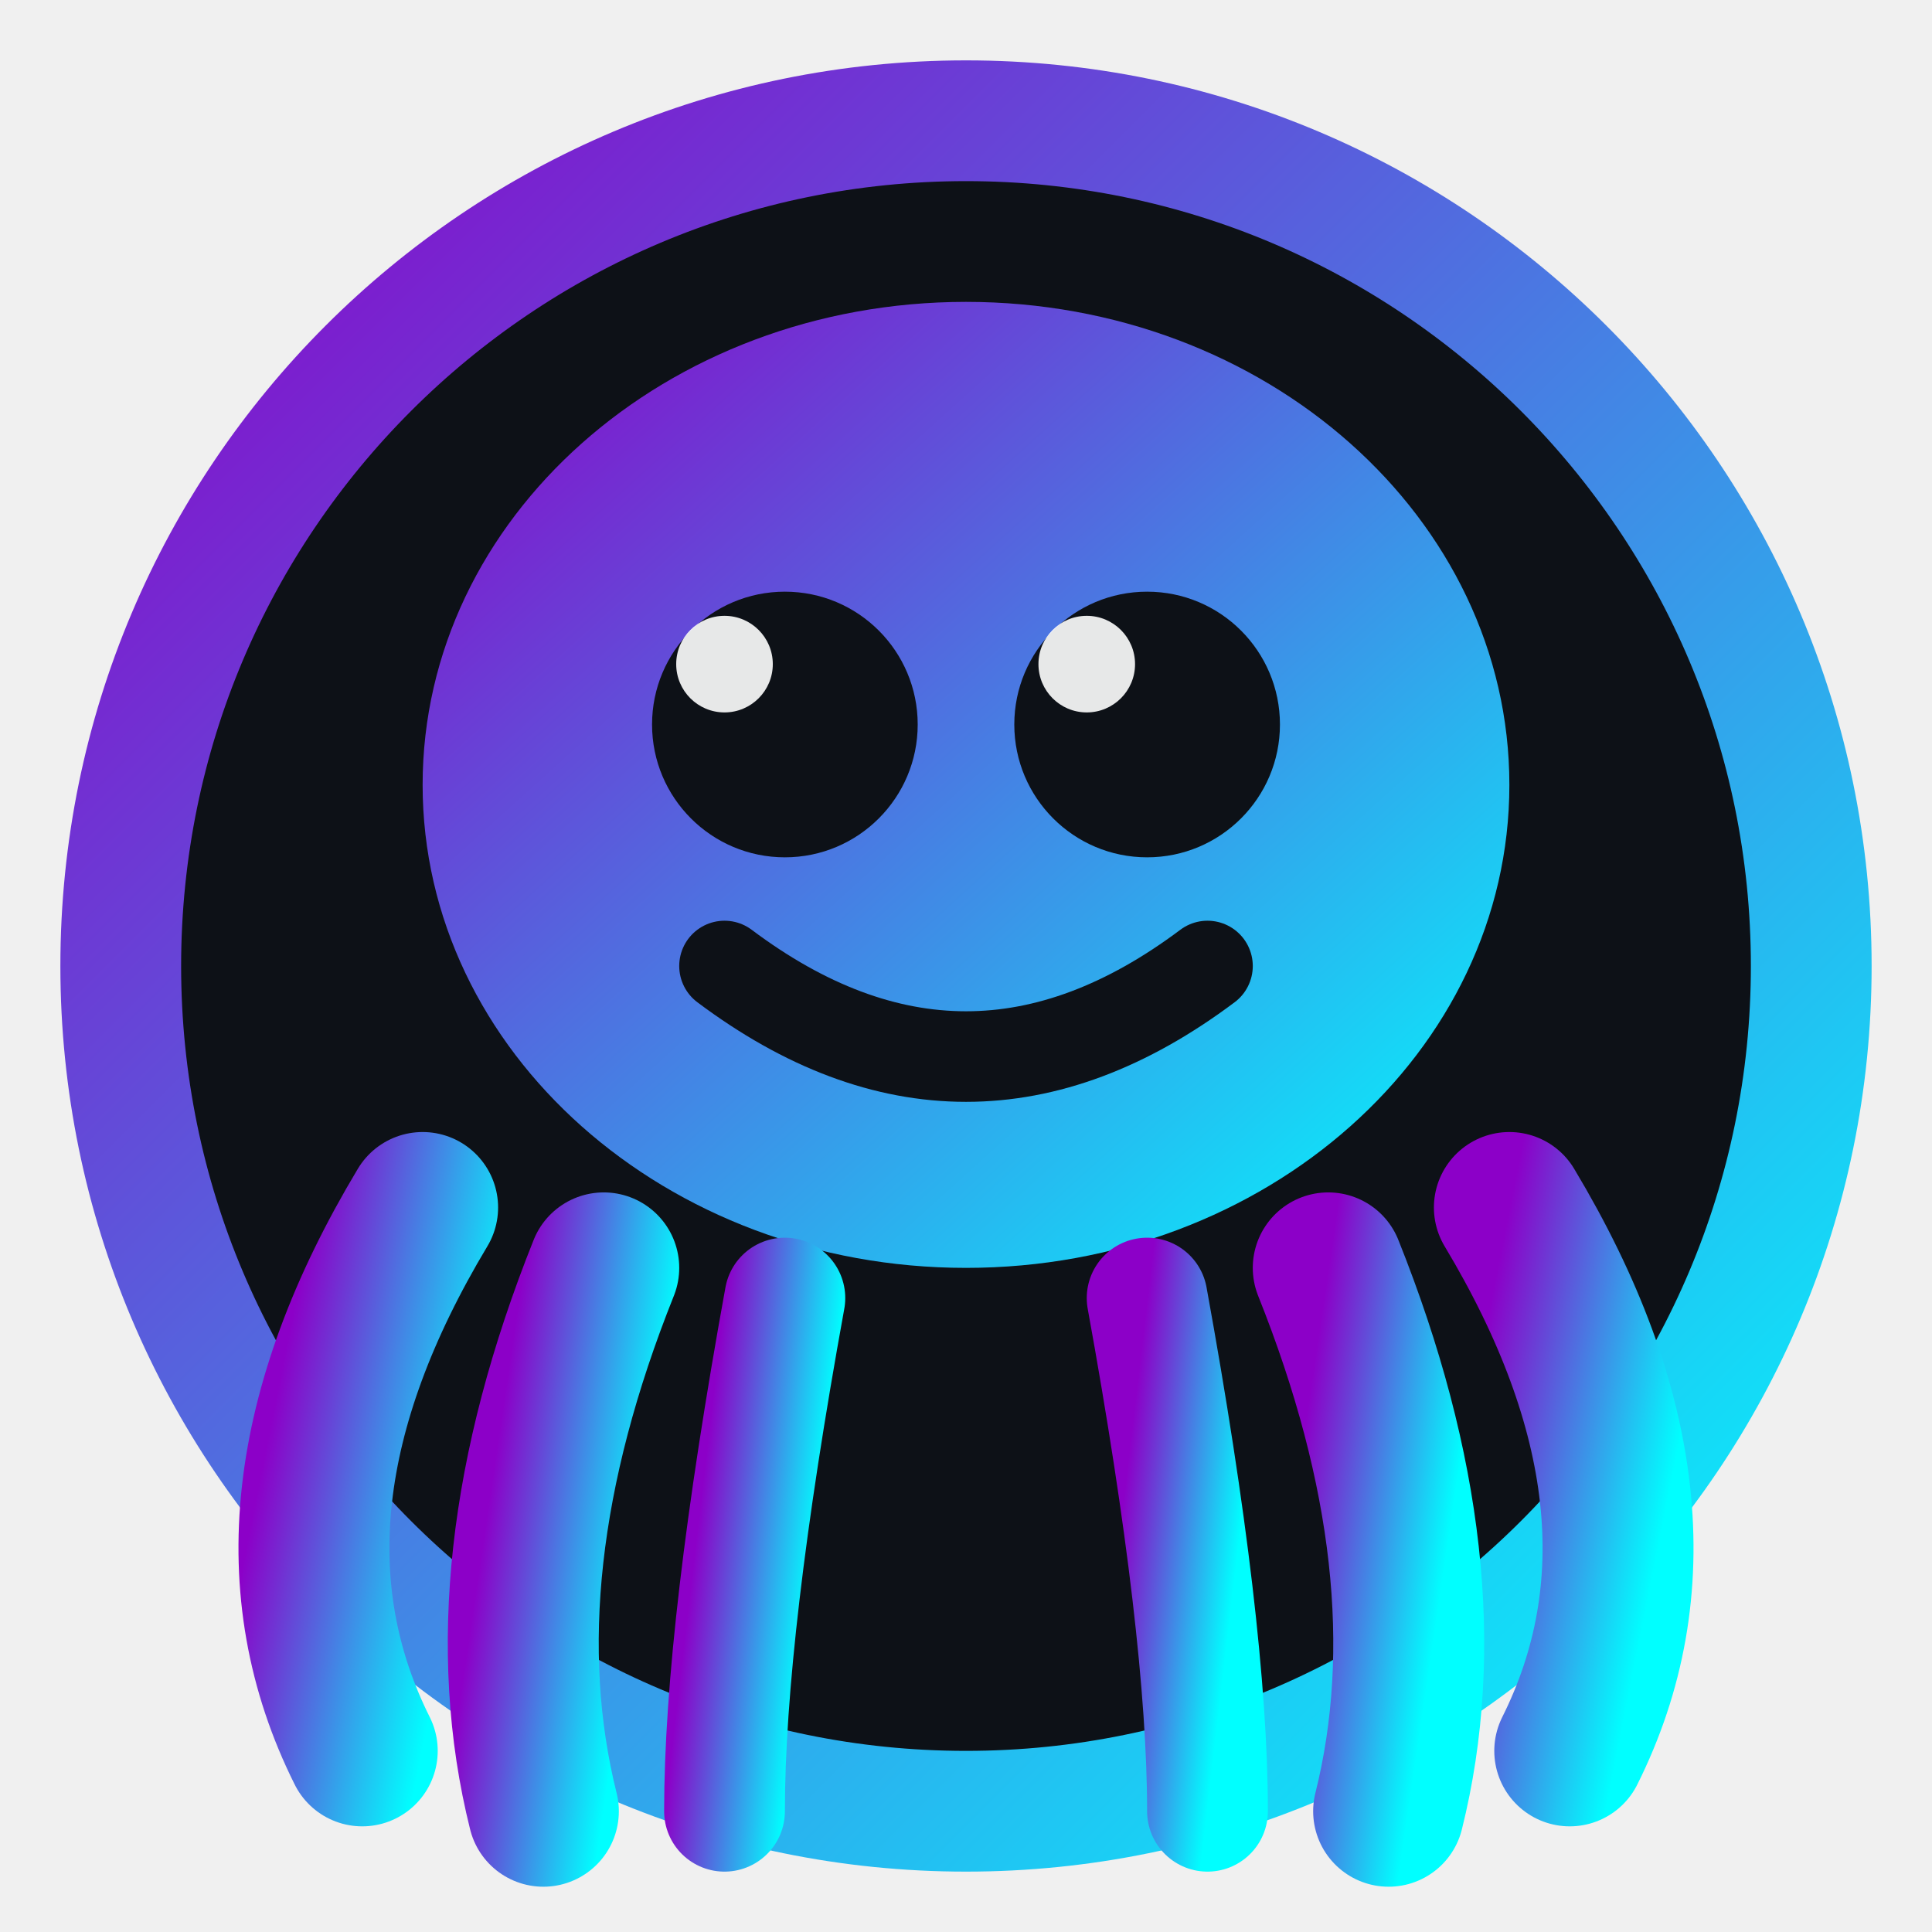
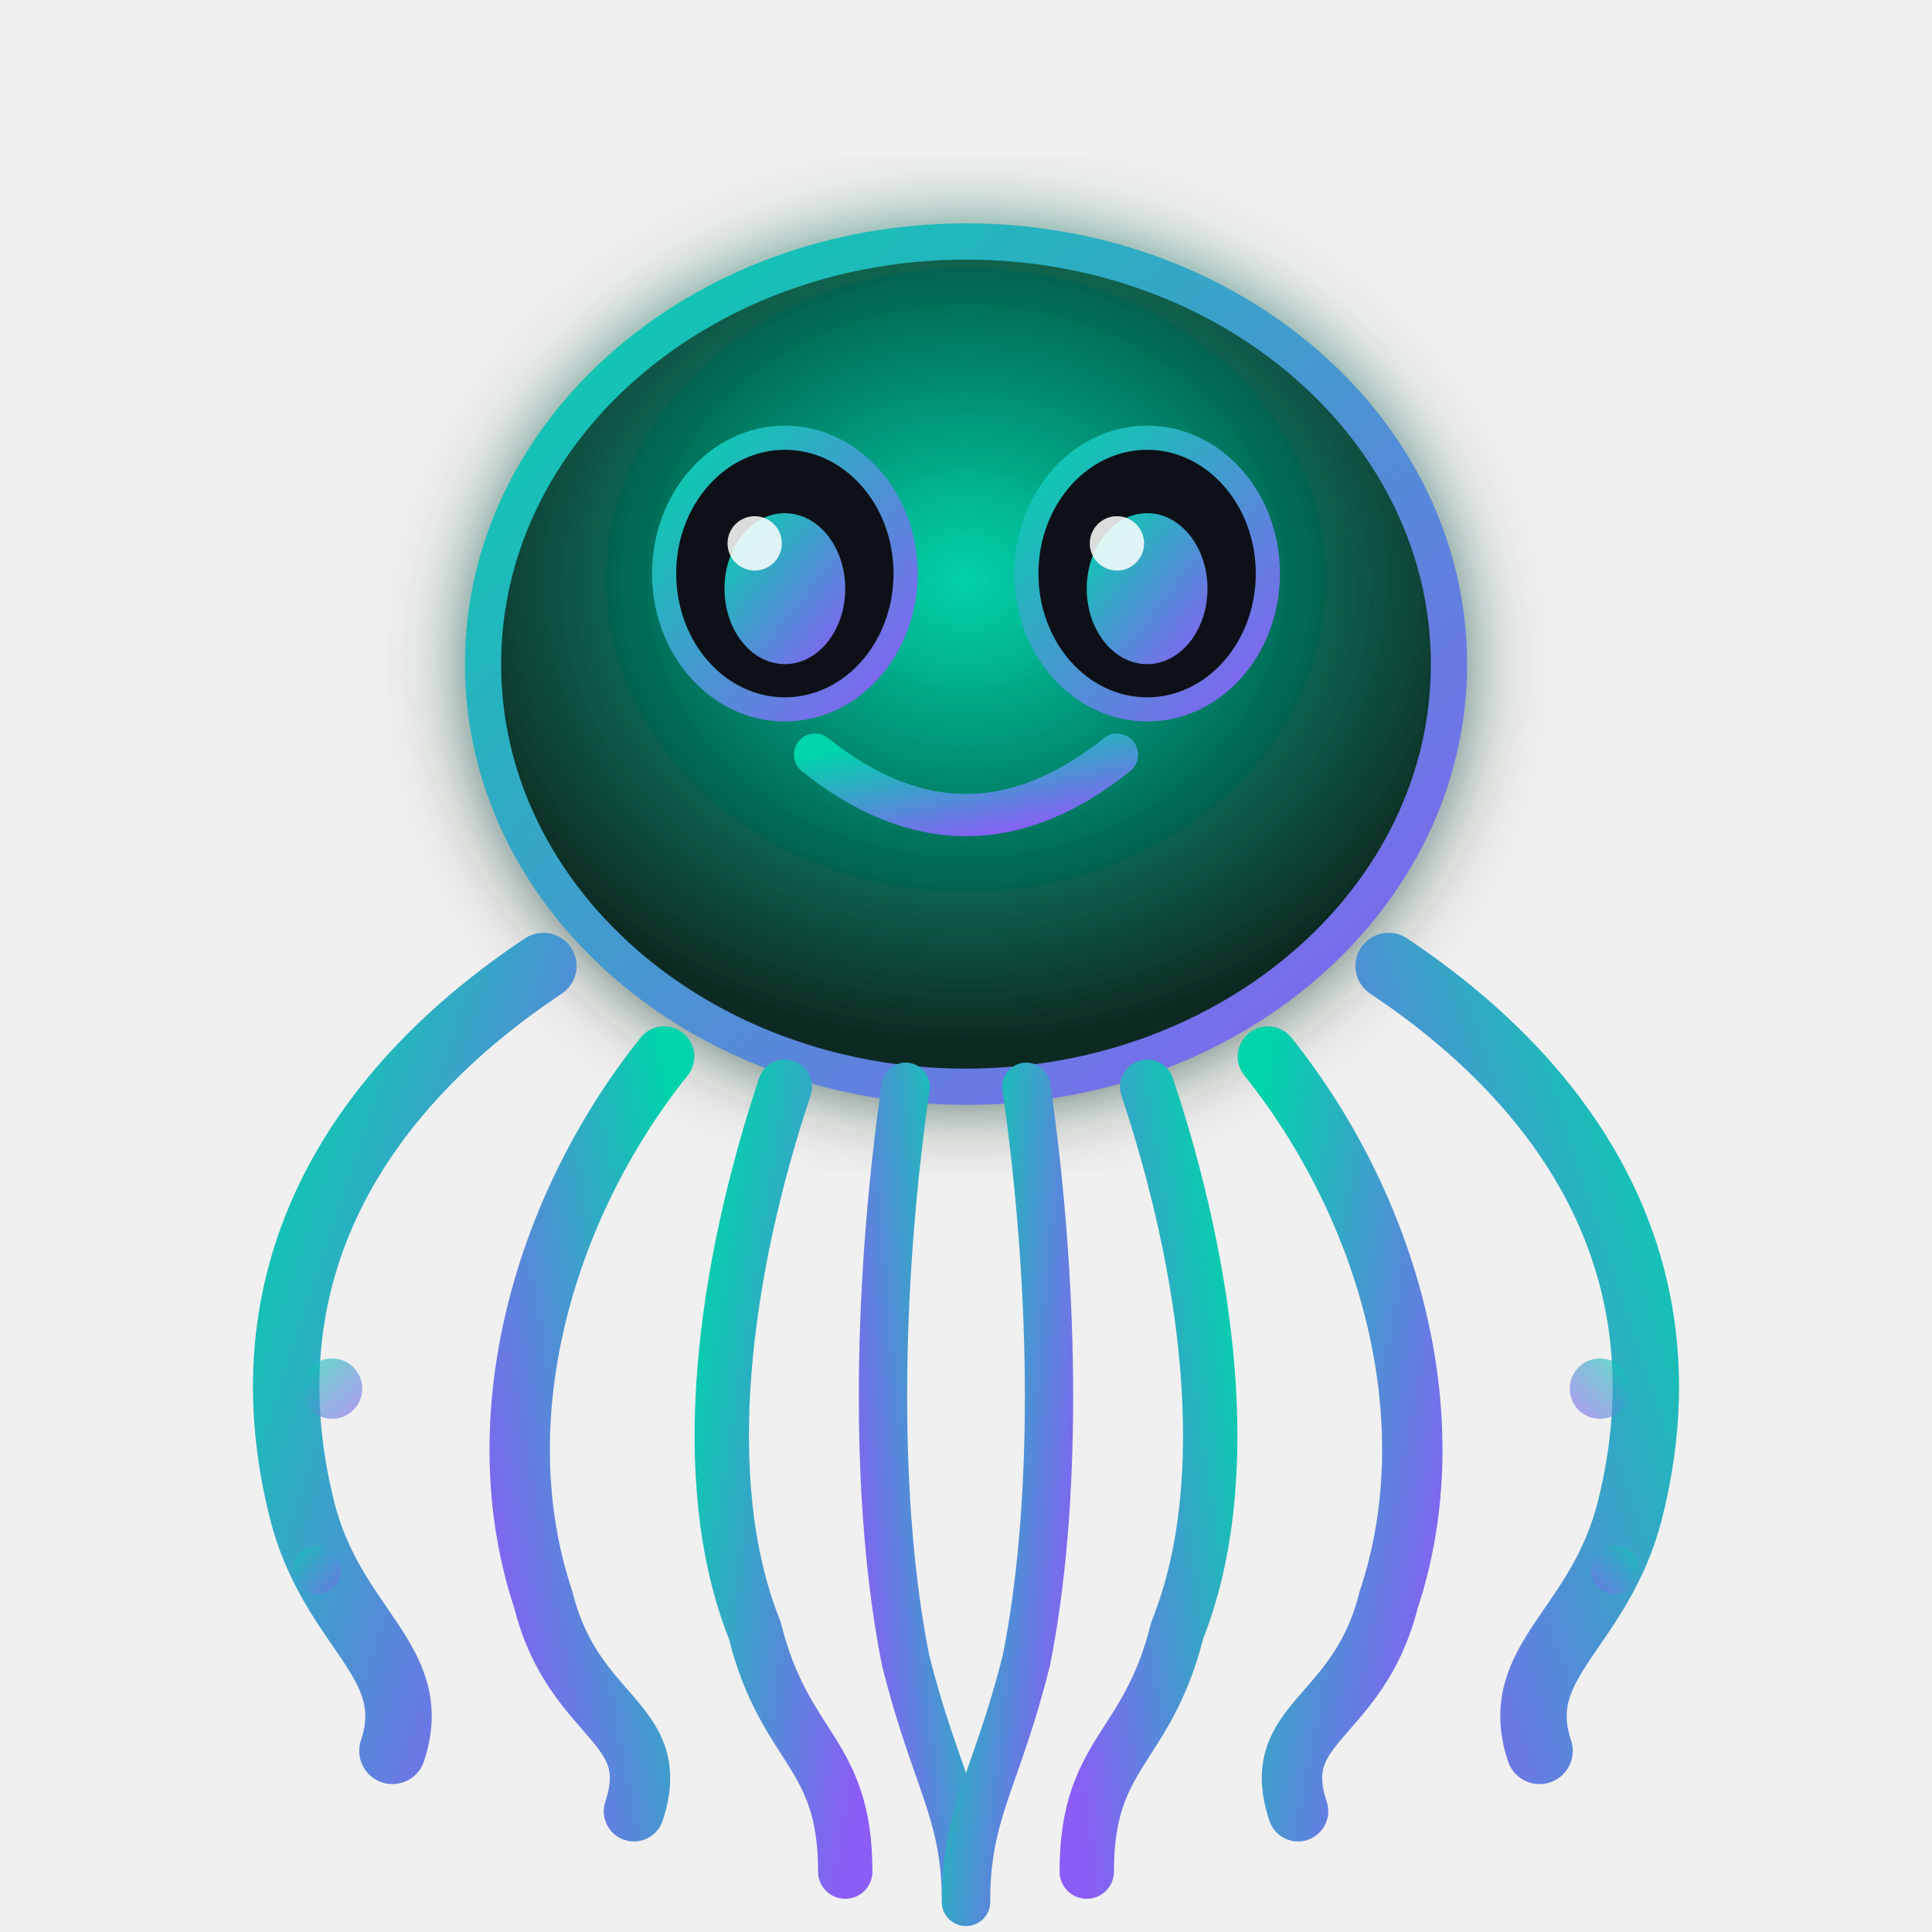
- <svg xmlns="http://www.w3.org/2000/svg" viewBox="0 0 32 32" fill="none">
+ <svg xmlns="http://www.w3.org/2000/svg" viewBox="0 0 64 64" fill="none">
  <defs>
-     <linearGradient id="tc" x1="0%" y1="0%" x2="100%" y2="100%">
-       <stop offset="0%" style="stop-color:#8C00C8" />
-       <stop offset="100%" style="stop-color:#00FFFF" />
+     <linearGradient id="grad" x1="0%" y1="0%" x2="100%" y2="100%">
+       <stop offset="0%" stop-color="#00d4aa" />
+       <stop offset="100%" stop-color="#8b5cf6" />
    </linearGradient>
+     <linearGradient id="grad2" x1="100%" y1="0%" x2="0%" y2="100%">
+       <stop offset="0%" stop-color="#00d4aa" />
+       <stop offset="100%" stop-color="#8b5cf6" />
+     </linearGradient>
+     <radialGradient id="body" cx="50%" cy="40%" r="55%">
+       <stop offset="0%" stop-color="#00d4aa" stop-opacity="0.9" />
+       <stop offset="100%" stop-color="#0a2a22" />
+     </radialGradient>
+     <filter id="glow">
+       <feGaussianBlur stdDeviation="1.5" result="blur" />
+       <feMerge>
+         <feMergeNode in="blur" />
+         <feMergeNode in="SourceGraphic" />
+       </feMerge>
+     </filter>
  </defs>
-   <circle cx="16" cy="16" r="14" stroke="url(#tc)" stroke-width="2" fill="#0D1117" />
-   <ellipse cx="16" cy="13" rx="9" ry="8" fill="url(#tc)" />
-   <circle cx="13" cy="12" r="2.2" fill="#0D1117" />
-   <circle cx="19" cy="12" r="2.2" fill="#0D1117" />
-   <circle cx="12" cy="11" r="0.8" fill="white" opacity="0.9" />
-   <circle cx="18" cy="11" r="0.8" fill="white" opacity="0.9" />
-   <path d="M12 16 Q16 19, 20 16" stroke="#0D1117" stroke-width="1.5" stroke-linecap="round" fill="none" />
-   <path d="M7 20 Q4 25, 6 29" stroke="url(#tc)" stroke-width="2.5" stroke-linecap="round" fill="none" />
-   <path d="M10 21 Q8 26, 9 30" stroke="url(#tc)" stroke-width="2.5" stroke-linecap="round" fill="none" />
-   <path d="M13 21.5 Q12 27, 12 30" stroke="url(#tc)" stroke-width="2" stroke-linecap="round" fill="none" />
-   <path d="M16 22 Q16 27, 16 30" stroke="url(#tc)" stroke-width="2" stroke-linecap="round" fill="none" />
-   <path d="M19 21.5 Q20 27, 20 30" stroke="url(#tc)" stroke-width="2" stroke-linecap="round" fill="none" />
-   <path d="M22 21 Q24 26, 23 30" stroke="url(#tc)" stroke-width="2.5" stroke-linecap="round" fill="none" />
-   <path d="M25 20 Q28 25, 26 29" stroke="url(#tc)" stroke-width="2.5" stroke-linecap="round" fill="none" />
+   <ellipse cx="32" cy="22" rx="16" ry="14" fill="url(#body)" filter="url(#glow)" />
+   <ellipse cx="32" cy="22" rx="16" ry="14" stroke="url(#grad)" stroke-width="1.2" fill="none" />
+   <ellipse cx="26" cy="19" rx="4" ry="4.5" fill="#0d1117" stroke="url(#grad)" stroke-width="0.8" />
+   <ellipse cx="38" cy="19" rx="4" ry="4.5" fill="#0d1117" stroke="url(#grad)" stroke-width="0.8" />
+   <ellipse cx="26" cy="19.5" rx="2" ry="2.5" fill="url(#grad)" />
+   <ellipse cx="38" cy="19.5" rx="2" ry="2.5" fill="url(#grad)" />
+   <circle cx="25" cy="18" r="0.9" fill="white" opacity="0.85" />
+   <circle cx="37" cy="18" r="0.9" fill="white" opacity="0.85" />
+   <path d="M27 25 Q32 29 37 25" stroke="url(#grad)" stroke-width="1.4" stroke-linecap="round" fill="none" />
+   <path d="M18 32 C12 36 8 42 10 50 C11 54 14 55 13 58" stroke="url(#grad)" stroke-width="2.2" stroke-linecap="round" fill="none" />
+   <path d="M22 35 C18 40 16 47 18 53 C19 57 22 57 21 60" stroke="url(#grad2)" stroke-width="2" stroke-linecap="round" fill="none" />
+   <path d="M26 36 C24 42 23 49 25 54 C26 58 28 58 28 62" stroke="url(#grad)" stroke-width="1.8" stroke-linecap="round" fill="none" />
+   <path d="M30 36 C29 43 29 50 30 55 C31 59 32 60 32 63" stroke="url(#grad2)" stroke-width="1.6" stroke-linecap="round" fill="none" />
+   <path d="M34 36 C35 43 35 50 34 55 C33 59 32 60 32 63" stroke="url(#grad)" stroke-width="1.6" stroke-linecap="round" fill="none" />
+   <path d="M38 36 C40 42 41 49 39 54 C38 58 36 58 36 62" stroke="url(#grad2)" stroke-width="1.8" stroke-linecap="round" fill="none" />
+   <path d="M42 35 C46 40 48 47 46 53 C45 57 42 57 43 60" stroke="url(#grad)" stroke-width="2" stroke-linecap="round" fill="none" />
+   <path d="M46 32 C52 36 56 42 54 50 C53 54 50 55 51 58" stroke="url(#grad2)" stroke-width="2.2" stroke-linecap="round" fill="none" />
+   <circle cx="11" cy="46" r="1" fill="url(#grad)" opacity="0.6" />
+   <circle cx="10.5" cy="52" r="0.8" fill="url(#grad)" opacity="0.5" />
+   <circle cx="53" cy="46" r="1" fill="url(#grad2)" opacity="0.6" />
+   <circle cx="53.5" cy="52" r="0.8" fill="url(#grad2)" opacity="0.5" />
</svg>
